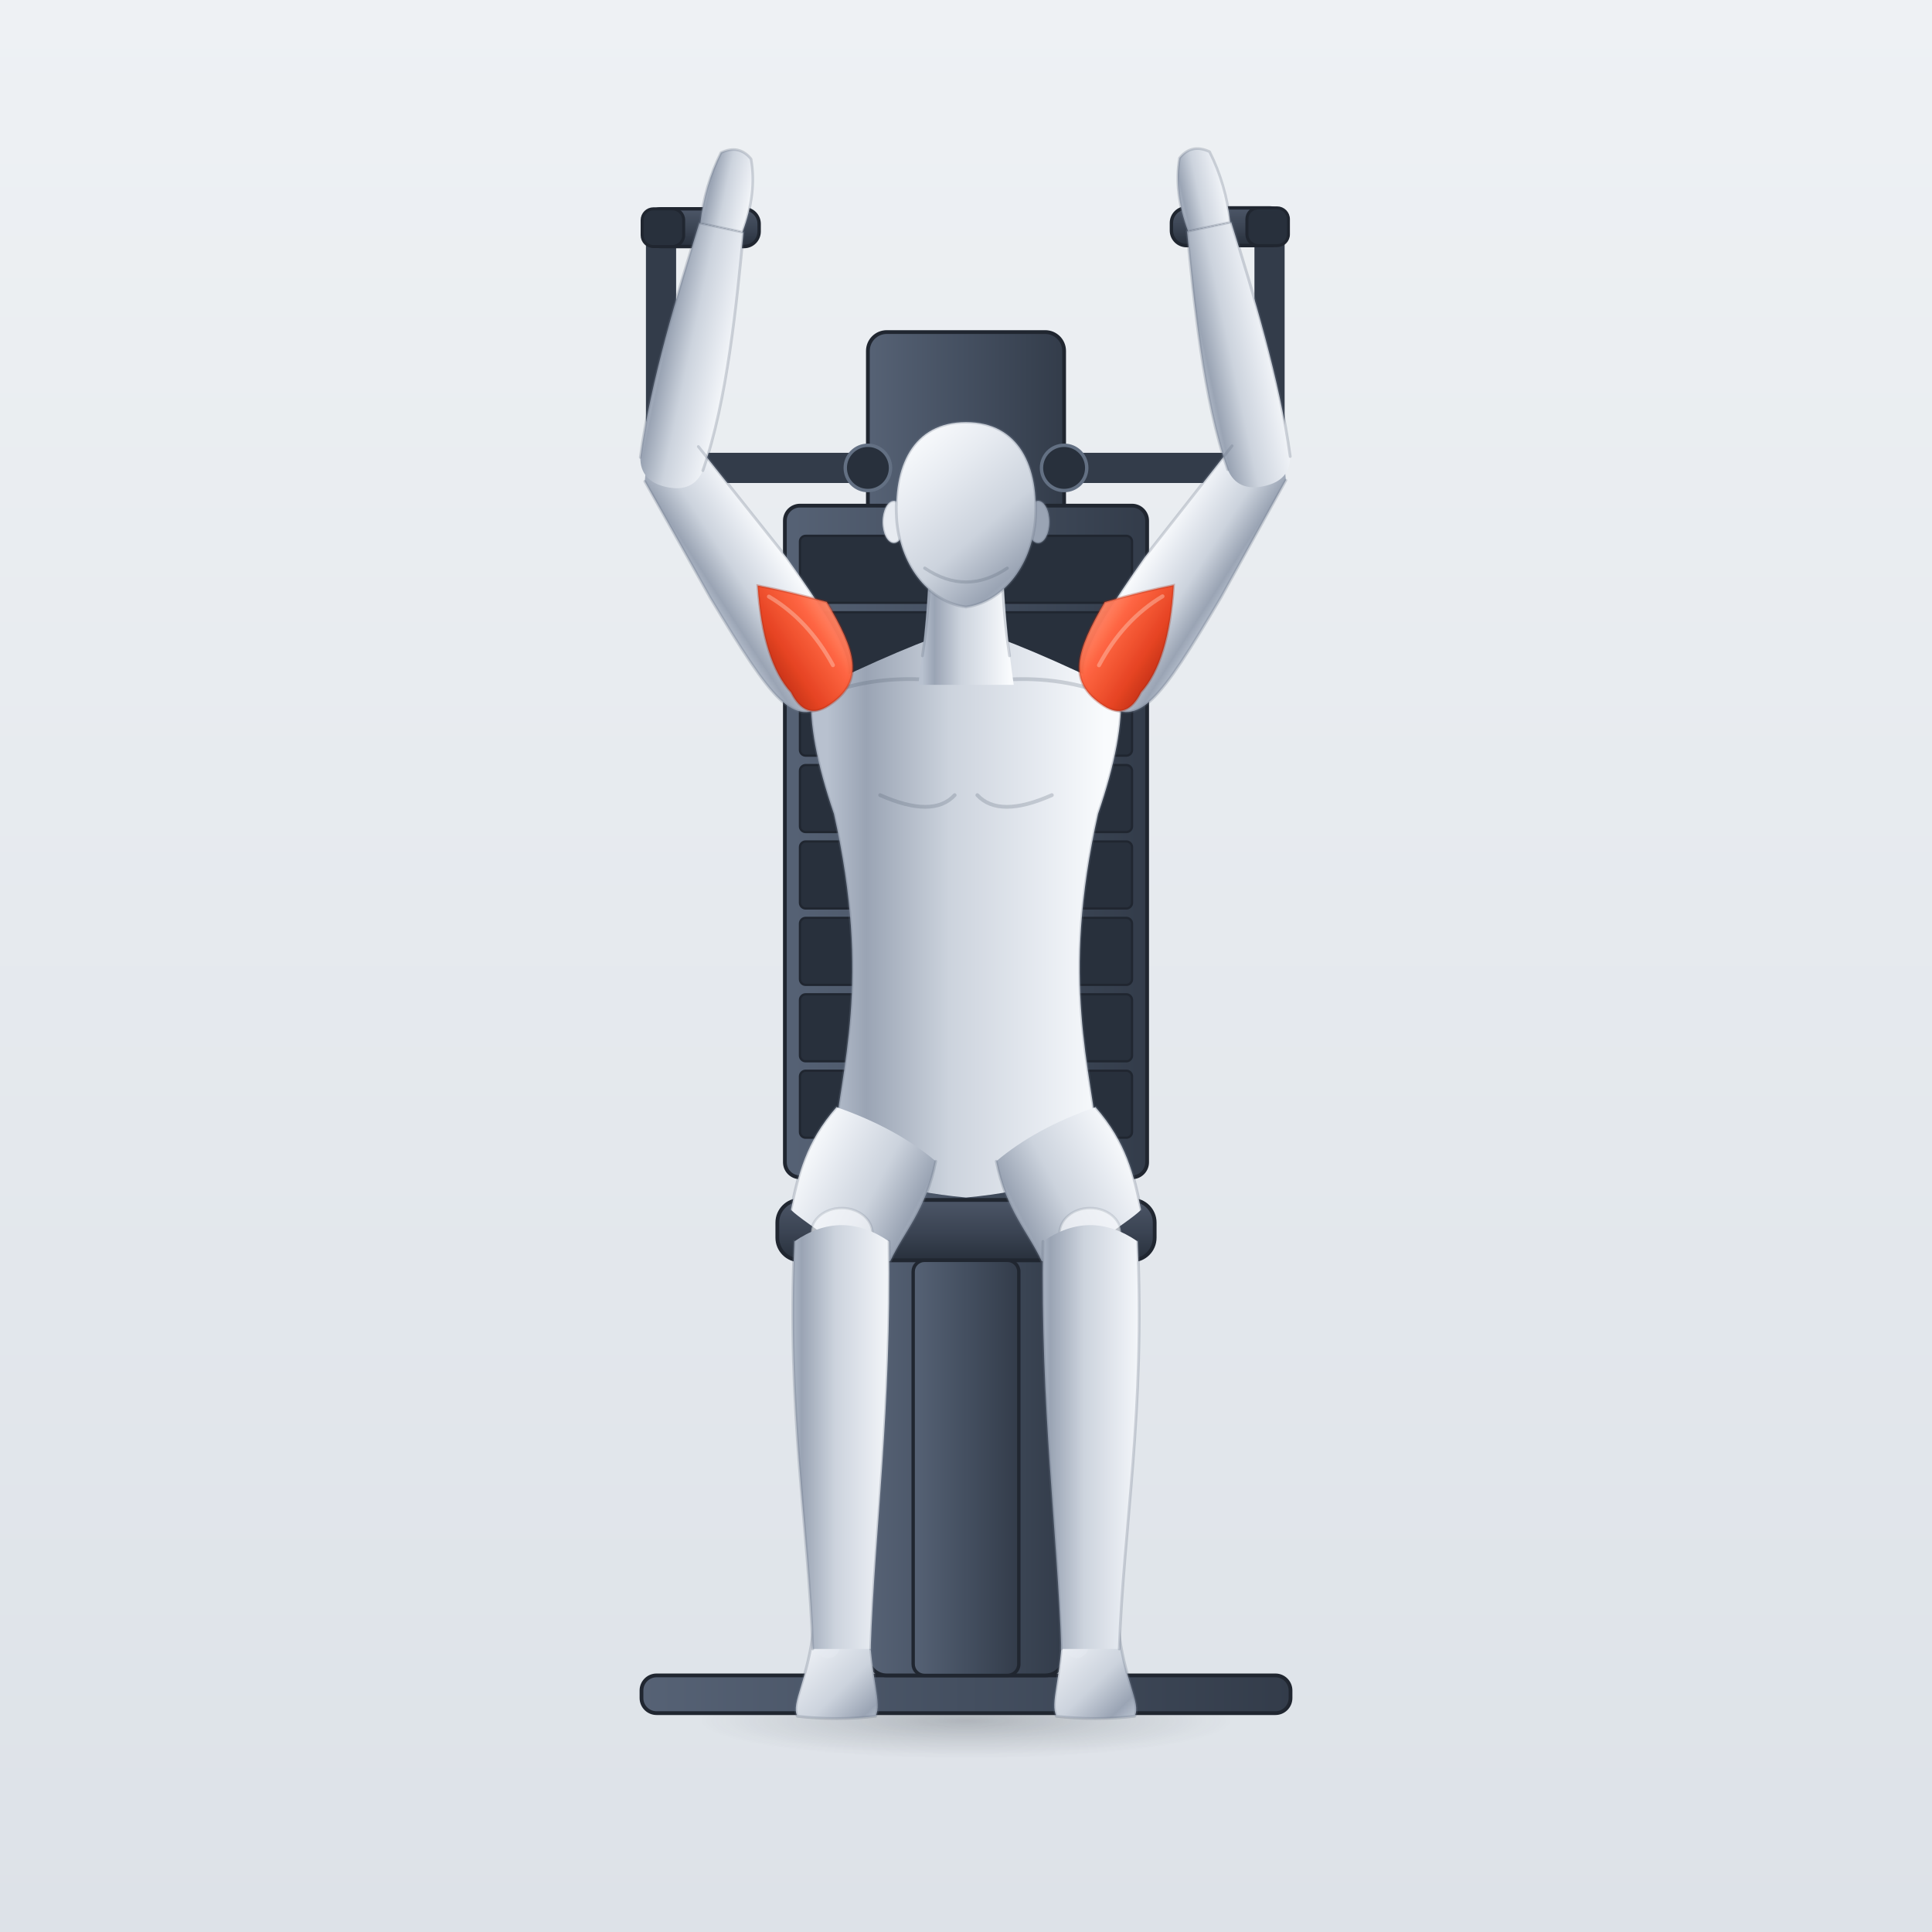
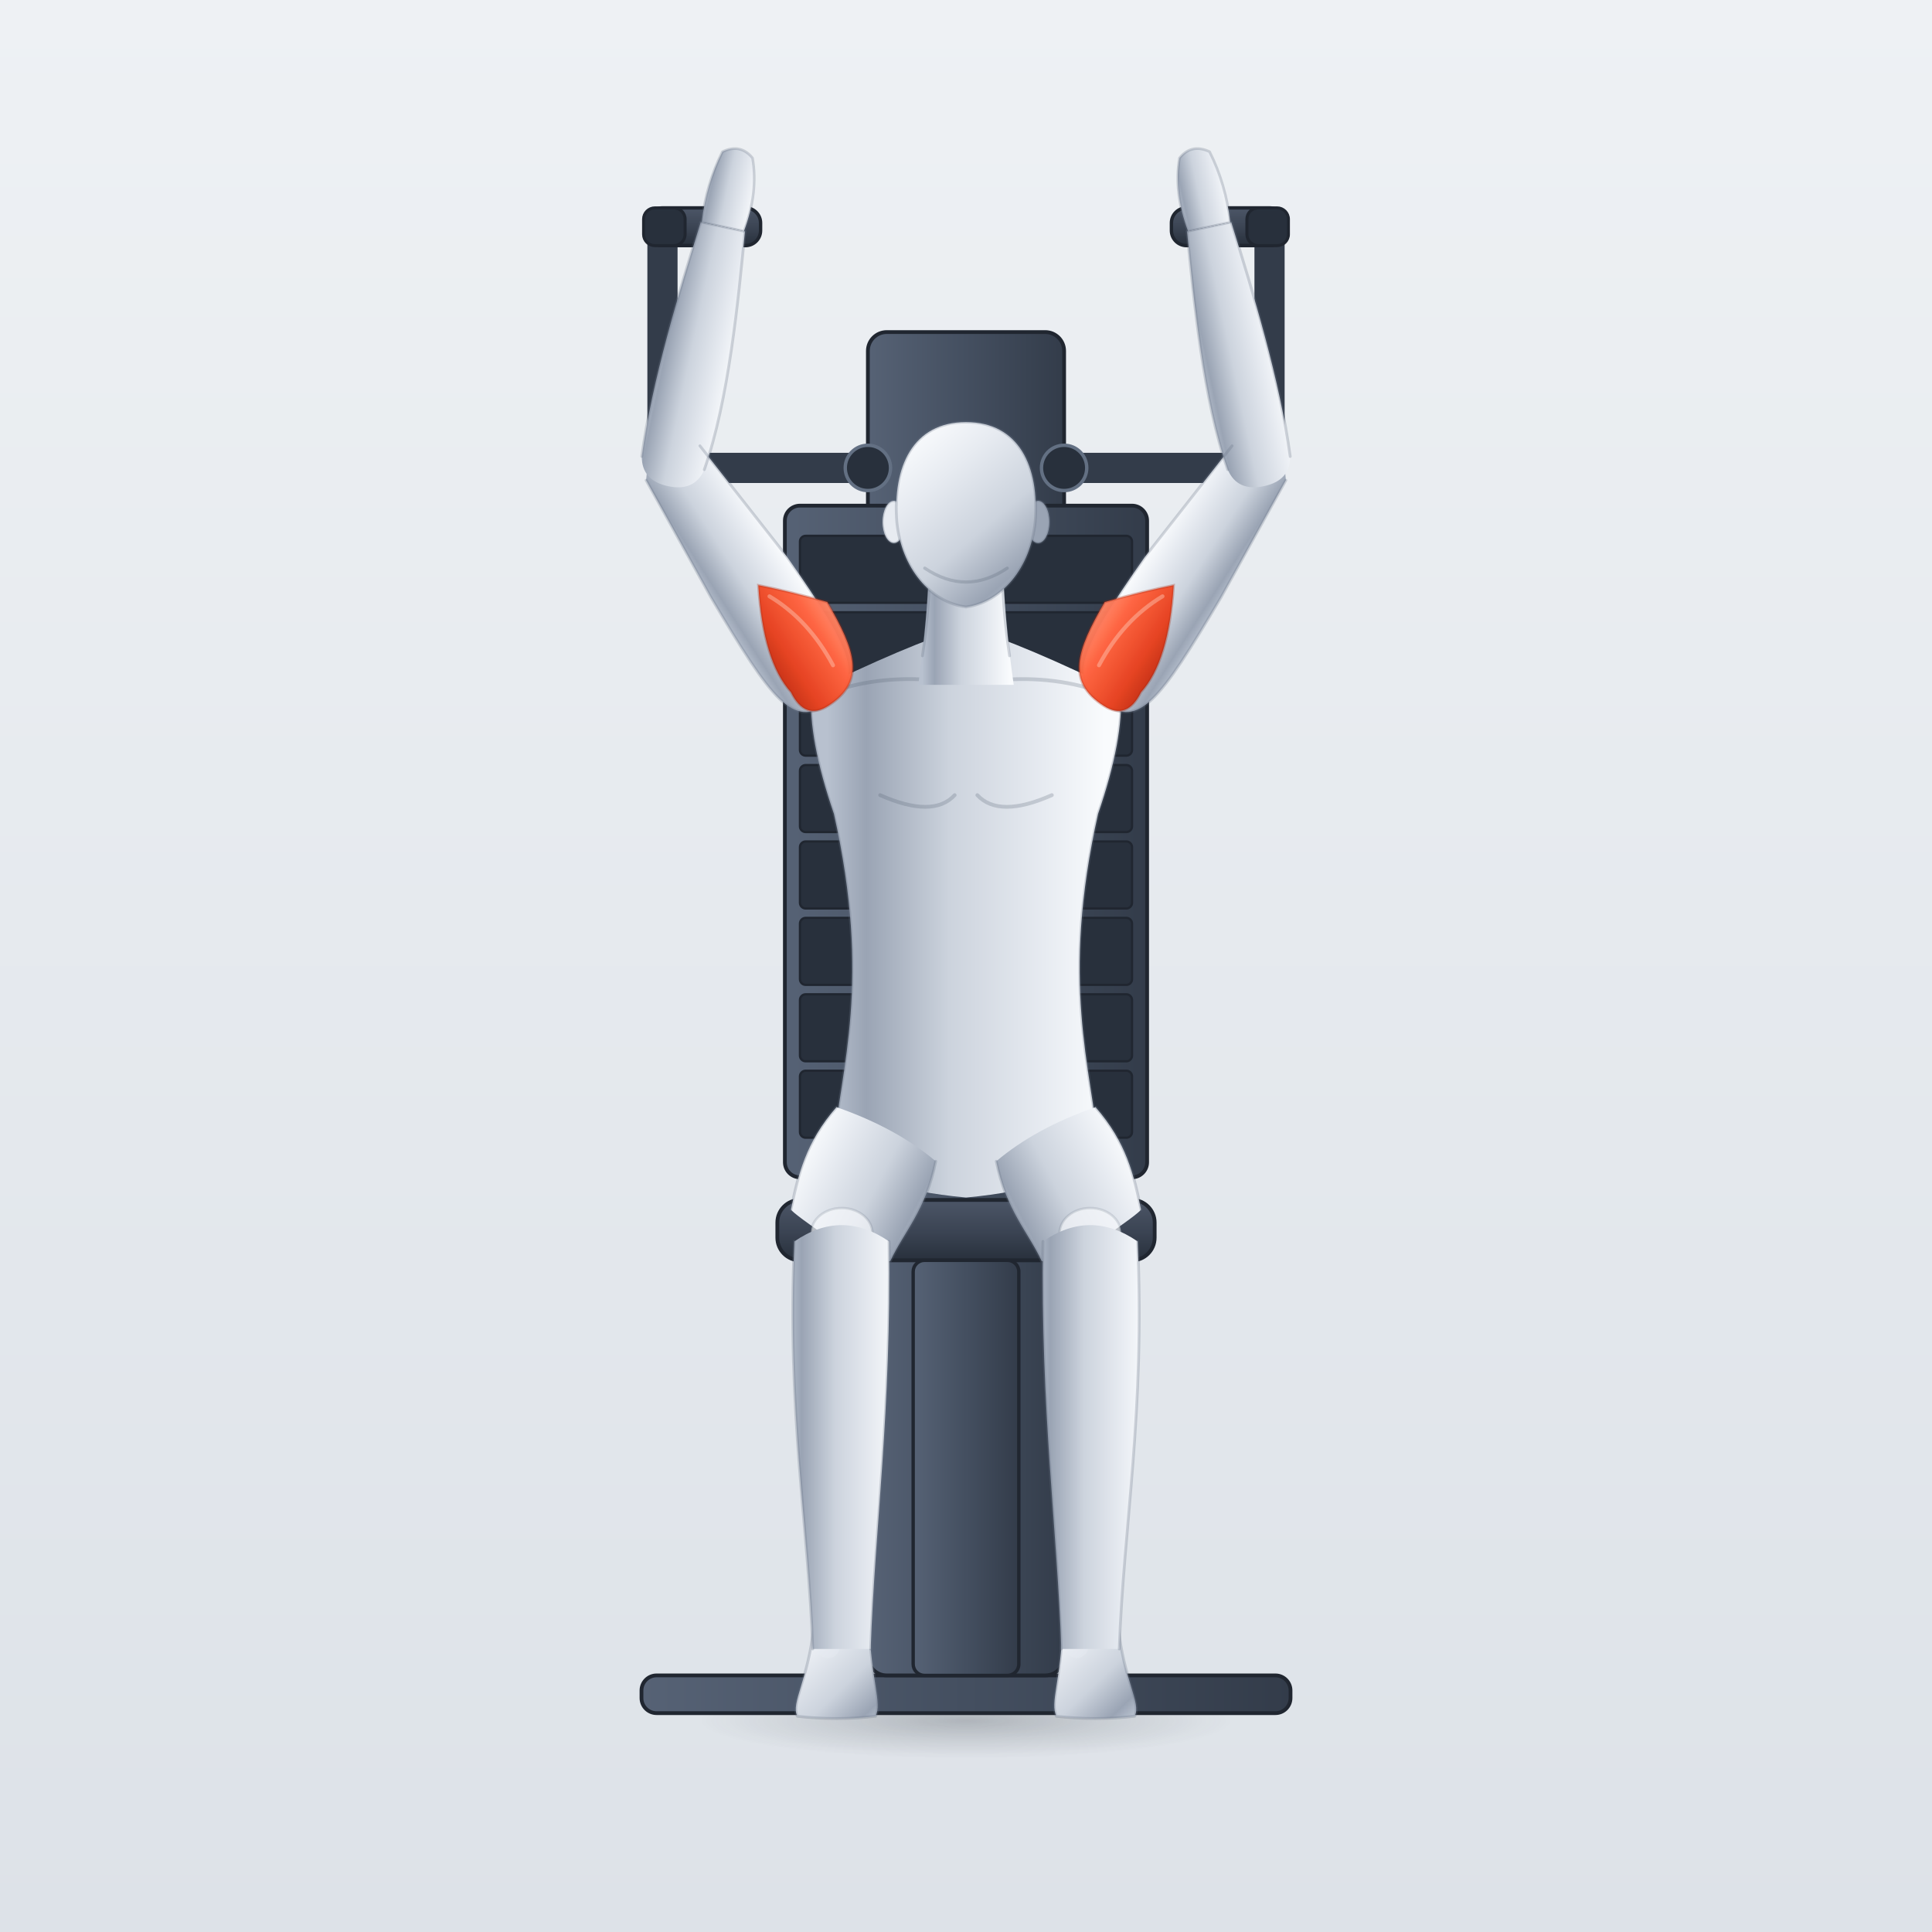
<svg xmlns="http://www.w3.org/2000/svg" width="384" height="384" viewBox="0 0 512 512">
  <defs>
    <linearGradient id="bg_grad" x1="0%" y1="0%" x2="0%" y2="100%">
      <stop offset="0%" stop-color="#EEF1F4" />
      <stop offset="100%" stop-color="#DDE2E8" />
    </linearGradient>
    <radialGradient id="floor_shadow" cx="50%" cy="50%" r="50%">
      <stop offset="0%" stop-color="rgba(25, 32, 42, 0.24)" />
      <stop offset="55%" stop-color="rgba(25, 32, 42, 0.10)" />
      <stop offset="100%" stop-color="rgba(25, 32, 42, 0)" />
    </radialGradient>
    <linearGradient id="mach_frame_grad" x1="0%" y1="0%" x2="100%" y2="0%">
      <stop offset="0%" stop-color="#566275" />
      <stop offset="50%" stop-color="#444F60" />
      <stop offset="100%" stop-color="#333C4A" />
    </linearGradient>
    <linearGradient id="mach_pad_grad" x1="0%" y1="0%" x2="0%" y2="100%">
      <stop offset="0%" stop-color="#4C5667" />
      <stop offset="55%" stop-color="#3A4352" />
      <stop offset="100%" stop-color="#28303C" />
    </linearGradient>
    <linearGradient id="l_ffoot_grad" gradientUnits="userSpaceOnUse" x1="211.56" y1="430.83" x2="234.56" y2="454.83">
      <stop offset="0%" stop-color="#F9FBFD" />
      <stop offset="26%" stop-color="#E7EBF1" />
      <stop offset="60%" stop-color="#CCD3DD" />
      <stop offset="88%" stop-color="#9AA4B4" />
      <stop offset="100%" stop-color="#B8C1CF" />
    </linearGradient>
    <linearGradient id="r_ffoot_grad" gradientUnits="userSpaceOnUse" x1="277.44" y1="430.83" x2="300.44" y2="454.83">
      <stop offset="0%" stop-color="#F9FBFD" />
      <stop offset="26%" stop-color="#E7EBF1" />
      <stop offset="60%" stop-color="#CCD3DD" />
      <stop offset="88%" stop-color="#9AA4B4" />
      <stop offset="100%" stop-color="#B8C1CF" />
    </linearGradient>
    <linearGradient id="l_fshin_grad" gradientUnits="userSpaceOnUse" x1="237.76" y1="380.83" x2="208.36" y2="380.83">
      <stop offset="0%" stop-color="#F9FBFD" />
      <stop offset="22%" stop-color="#E7EBF1" />
      <stop offset="56%" stop-color="#CCD3DD" />
      <stop offset="86%" stop-color="#9AA4B4" />
      <stop offset="100%" stop-color="#B8C1CF" />
    </linearGradient>
    <linearGradient id="r_fshin_grad" gradientUnits="userSpaceOnUse" x1="303.64" y1="380.83" x2="274.24" y2="380.83">
      <stop offset="0%" stop-color="#F9FBFD" />
      <stop offset="22%" stop-color="#E7EBF1" />
      <stop offset="56%" stop-color="#CCD3DD" />
      <stop offset="86%" stop-color="#9AA4B4" />
      <stop offset="100%" stop-color="#B8C1CF" />
    </linearGradient>
    <linearGradient id="l_fthigh_grad" gradientUnits="userSpaceOnUse" x1="212.79" y1="304.46" x2="247.27" y2="322.37">
      <stop offset="0%" stop-color="#F9FBFD" />
      <stop offset="22%" stop-color="#E7EBF1" />
      <stop offset="56%" stop-color="#CCD3DD" />
      <stop offset="86%" stop-color="#9AA4B4" />
      <stop offset="100%" stop-color="#B8C1CF" />
    </linearGradient>
    <linearGradient id="r_fthigh_grad" gradientUnits="userSpaceOnUse" x1="299.21" y1="304.46" x2="264.73" y2="322.37">
      <stop offset="0%" stop-color="#F9FBFD" />
      <stop offset="22%" stop-color="#E7EBF1" />
      <stop offset="56%" stop-color="#CCD3DD" />
      <stop offset="86%" stop-color="#9AA4B4" />
      <stop offset="100%" stop-color="#B8C1CF" />
    </linearGradient>
    <linearGradient id="front_ftorso_grad" gradientUnits="userSpaceOnUse" x1="292.75" y1="238" x2="219.25" y2="238">
      <stop offset="0%" stop-color="#F9FBFD" />
      <stop offset="22%" stop-color="#E7EBF1" />
      <stop offset="56%" stop-color="#CCD3DD" />
      <stop offset="86%" stop-color="#9AA4B4" />
      <stop offset="100%" stop-color="#B8C1CF" />
    </linearGradient>
    <linearGradient id="front_fneck_grad" gradientUnits="userSpaceOnUse" x1="267.55" y1="165" x2="244.45" y2="165">
      <stop offset="0%" stop-color="#F9FBFD" />
      <stop offset="22%" stop-color="#E7EBF1" />
      <stop offset="56%" stop-color="#CCD3DD" />
      <stop offset="86%" stop-color="#9AA4B4" />
      <stop offset="100%" stop-color="#B8C1CF" />
    </linearGradient>
    <linearGradient id="front_fhead_grad" gradientUnits="userSpaceOnUse" x1="240.4" y1="116.76" x2="273.55" y2="155.96">
      <stop offset="0%" stop-color="#F9FBFD" />
      <stop offset="26%" stop-color="#E7EBF1" />
      <stop offset="60%" stop-color="#CCD3DD" />
      <stop offset="88%" stop-color="#9AA4B4" />
      <stop offset="100%" stop-color="#B8C1CF" />
    </linearGradient>
-     <linearGradient id="l_arm_fua_grad" gradientUnits="userSpaceOnUse" x1="206.53" y1="144.96" x2="186.45" y2="158">
-       <stop offset="0%" stop-color="#F9FBFD" />
-       <stop offset="22%" stop-color="#E7EBF1" />
-       <stop offset="56%" stop-color="#CCD3DD" />
-       <stop offset="86%" stop-color="#9AA4B4" />
-       <stop offset="100%" stop-color="#B8C1CF" />
-     </linearGradient>
-     <linearGradient id="l_arm_ffa_grad" gradientUnits="userSpaceOnUse" x1="195.26" y1="93.9" x2="173.89" y2="89.4">
-       <stop offset="0%" stop-color="#F9FBFD" />
-       <stop offset="22%" stop-color="#E7EBF1" />
-       <stop offset="56%" stop-color="#CCD3DD" />
-       <stop offset="86%" stop-color="#9AA4B4" />
-       <stop offset="100%" stop-color="#B8C1CF" />
-     </linearGradient>
-     <linearGradient id="l_arm_fhand_grad" gradientUnits="userSpaceOnUse" x1="200.17" y1="52.3" x2="186.19" y2="49.36">
-       <stop offset="0%" stop-color="#F9FBFD" />
-       <stop offset="22%" stop-color="#E7EBF1" />
-       <stop offset="56%" stop-color="#CCD3DD" />
-       <stop offset="86%" stop-color="#9AA4B4" />
-       <stop offset="100%" stop-color="#B8C1CF" />
-     </linearGradient>
-     <linearGradient id="l_arm_fdelt_grad" gradientUnits="userSpaceOnUse" x1="209.21" y1="143.23" x2="183.77" y2="159.74">
+     <linearGradient id="l_arm_fua_grad" gradientUnits="userSpaceOnUse" x1="206.76" y1="144.91" x2="186.6" y2="157.81">
+       <stop offset="0%" stop-color="#F9FBFD" />
+       <stop offset="22%" stop-color="#E7EBF1" />
+       <stop offset="56%" stop-color="#CCD3DD" />
+       <stop offset="86%" stop-color="#9AA4B4" />
+       <stop offset="100%" stop-color="#B8C1CF" />
+     </linearGradient>
+     <linearGradient id="l_arm_ffa_grad" gradientUnits="userSpaceOnUse" x1="195.65" y1="93.65" x2="174.28" y2="89.15">
+       <stop offset="0%" stop-color="#F9FBFD" />
+       <stop offset="22%" stop-color="#E7EBF1" />
+       <stop offset="56%" stop-color="#CCD3DD" />
+       <stop offset="86%" stop-color="#9AA4B4" />
+       <stop offset="100%" stop-color="#B8C1CF" />
+     </linearGradient>
+     <linearGradient id="l_arm_fhand_grad" gradientUnits="userSpaceOnUse" x1="200.55" y1="52.05" x2="186.58" y2="49.11">
+       <stop offset="0%" stop-color="#F9FBFD" />
+       <stop offset="22%" stop-color="#E7EBF1" />
+       <stop offset="56%" stop-color="#CCD3DD" />
+       <stop offset="86%" stop-color="#9AA4B4" />
+       <stop offset="100%" stop-color="#B8C1CF" />
+     </linearGradient>
+     <linearGradient id="l_arm_fdelt_grad" gradientUnits="userSpaceOnUse" x1="209.45" y1="143.19" x2="183.91" y2="159.53">
      <stop offset="0%" stop-color="#FF8A6B" />
      <stop offset="22%" stop-color="#FF603B" />
      <stop offset="56%" stop-color="#E73E1B" />
      <stop offset="86%" stop-color="#B5240A" />
      <stop offset="100%" stop-color="#EE5D3D" />
    </linearGradient>
    <linearGradient id="r_arm_fua_grad" gradientUnits="userSpaceOnUse" x1="305.24" y1="144.91" x2="325.4" y2="157.81">
      <stop offset="0%" stop-color="#F9FBFD" />
      <stop offset="22%" stop-color="#E7EBF1" />
      <stop offset="56%" stop-color="#CCD3DD" />
      <stop offset="86%" stop-color="#9AA4B4" />
      <stop offset="100%" stop-color="#B8C1CF" />
    </linearGradient>
    <linearGradient id="r_arm_ffa_grad" gradientUnits="userSpaceOnUse" x1="337.72" y1="89.15" x2="316.35" y2="93.65">
      <stop offset="0%" stop-color="#F9FBFD" />
      <stop offset="22%" stop-color="#E7EBF1" />
      <stop offset="56%" stop-color="#CCD3DD" />
      <stop offset="86%" stop-color="#9AA4B4" />
      <stop offset="100%" stop-color="#B8C1CF" />
    </linearGradient>
    <linearGradient id="r_arm_fhand_grad" gradientUnits="userSpaceOnUse" x1="325.42" y1="49.11" x2="311.45" y2="52.05">
      <stop offset="0%" stop-color="#F9FBFD" />
      <stop offset="22%" stop-color="#E7EBF1" />
      <stop offset="56%" stop-color="#CCD3DD" />
      <stop offset="86%" stop-color="#9AA4B4" />
      <stop offset="100%" stop-color="#B8C1CF" />
    </linearGradient>
    <linearGradient id="r_arm_fdelt_grad" gradientUnits="userSpaceOnUse" x1="302.55" y1="143.19" x2="328.09" y2="159.53">
      <stop offset="0%" stop-color="#FF8A6B" />
      <stop offset="22%" stop-color="#FF603B" />
      <stop offset="56%" stop-color="#E73E1B" />
      <stop offset="86%" stop-color="#B5240A" />
      <stop offset="100%" stop-color="#EE5D3D" />
    </linearGradient>
  </defs>
  <rect width="512" height="512" fill="url(#bg_grad)" />
  <ellipse cx="256" cy="456" rx="70.94" ry="10" fill="url(#floor_shadow)" />
  <g class="prop-machine prop-shoulder-press">
    <rect x="170" y="444" width="172" height="10" rx="4" fill="url(#mach_frame_grad)" stroke="#202630" stroke-width="1" />
    <rect x="230" y="88" width="52" height="356" rx="5" fill="url(#mach_frame_grad)" stroke="#202630" stroke-width="1" />
    <g class="mach-stack">
      <rect x="208" y="134" width="96" height="178" rx="4" fill="url(#mach_frame_grad)" stroke="#202630" stroke-width="1" />
      <rect x="212" y="142" width="88" height="17.75" rx="1.5" fill="#28303C" stroke="#202630" stroke-width="0.6" />
      <rect x="212" y="162.25" width="88" height="17.75" rx="1.5" fill="#28303C" stroke="#202630" stroke-width="0.6" />
      <rect x="212" y="182.5" width="88" height="17.75" rx="1.5" fill="#28303C" stroke="#202630" stroke-width="0.6" />
      <rect x="212" y="202.75" width="88" height="17.75" rx="1.5" fill="#28303C" stroke="#202630" stroke-width="0.6" />
      <rect x="212" y="223" width="88" height="17.75" rx="1.5" fill="#28303C" stroke="#202630" stroke-width="0.6" />
      <rect x="212" y="243.25" width="88" height="17.75" rx="1.5" fill="#28303C" stroke="#202630" stroke-width="0.6" />
      <rect x="212" y="263.5" width="88" height="17.75" rx="1.5" fill="#28303C" stroke="#202630" stroke-width="0.6" />
      <rect x="212" y="283.75" width="88" height="17.75" rx="1.5" fill="#28303C" stroke="#202630" stroke-width="0.6" />
    </g>
    <rect x="228" y="190" width="56" height="122" rx="8" fill="url(#mach_pad_grad)" stroke="#202630" stroke-width="1" />
    <rect x="206" y="318" width="100" height="16" rx="6" fill="url(#mach_pad_grad)" stroke="#202630" stroke-width="1" />
    <rect x="242" y="334" width="28" height="110" rx="3" fill="url(#mach_frame_grad)" stroke="#202630" stroke-width="0.9" />
-     <path d="M 230,124 L 175.18,124 L 175.18,60.34" fill="none" stroke="#333C4A" stroke-width="8" stroke-linejoin="round" stroke-linecap="round" />
+     <path d="M 230,124 L 175.56,124 L 175.56,60.09" fill="none" stroke="#333C4A" stroke-width="8" stroke-linejoin="round" stroke-linecap="round" />
    <path d="M 282,124 L 336.44,124 L 336.44,60.09" fill="none" stroke="#333C4A" stroke-width="8" stroke-linejoin="round" stroke-linecap="round" />
-     <rect x="171.18" y="55.34" width="30" height="10" rx="4" fill="url(#mach_pad_grad)" stroke="#202630" stroke-width="0.9" />
+     <rect x="171.56" y="55.09" width="30" height="10" rx="4" fill="url(#mach_pad_grad)" stroke="#202630" stroke-width="0.9" />
    <rect x="310.44" y="55.09" width="30" height="10" rx="4" fill="url(#mach_pad_grad)" stroke="#202630" stroke-width="0.9" />
    <circle cx="230" cy="124" r="6" fill="#28303C" stroke="#637083" stroke-width="0.9" />
    <circle cx="282" cy="124" r="6" fill="#28303C" stroke="#637083" stroke-width="0.9" />
  </g>
  <g class="figure">
    <g class="front-torso">
      <path d="M 256,317.36 Q 229,314.88 220.72,304.96 C 222.88,282.64 231,260.32 221,215.68 Q 214.18,195.84 215,183.44 Q 240.05,171.04 256,166.08 Q 271.95,171.04 297,183.44 Q 297.82,195.84 291,215.68 C 281,260.32 289.12,282.64 291.28,304.96 Q 283,314.88 256,317.36 Z" fill="url(#front_ftorso_grad)" />
      <path d="M 220.72,304.96 C 222.88,282.64 231,260.32 221,215.68 Q 214.18,195.84 215,183.44" fill="none" stroke="rgba(105, 116, 134, 0.28)" stroke-width="0.75" stroke-linecap="round" />
      <path d="M 297,183.44 Q 297.82,195.84 291,215.68 C 281,260.32 289.12,282.64 291.28,304.96" fill="none" stroke="rgba(105, 116, 134, 0.28)" stroke-width="0.75" stroke-linecap="round" />
      <path d="M 253,180.96 Q 237.55,178.48 224.02,182.2" fill="none" stroke="rgba(82, 92, 110, 0.24)" stroke-width="1.0" stroke-linecap="round" />
      <path d="M 259,180.96 Q 274.45,178.48 287.98,182.2" fill="none" stroke="rgba(82, 92, 110, 0.24)" stroke-width="1.0" stroke-linecap="round" />
      <path d="M 233.25,210.72 Q 247.25,216.92 253,210.72 M 259,210.72 Q 264.75,216.92 278.75,210.72" fill="none" stroke="rgba(82, 92, 110, 0.24)" stroke-width="1.0" stroke-linecap="round" />
    </g>
    <g class="front-head-neck">
      <path d="M 243.35,181.5 Q 245.88,163.9 246.32,147.4 L 265.68,147.4 Q 266.12,163.9 268.65,181.5 Z" fill="url(#front_fneck_grad)" />
      <path d="M 244.45,173.8 Q 246.1,162.8 246.32,152.9" fill="none" stroke="rgba(105, 116, 134, 0.28)" stroke-width="0.75" stroke-linecap="round" />
      <path d="M 267.55,173.8 Q 265.9,162.8 265.68,152.9" fill="none" stroke="rgba(105, 116, 134, 0.28)" stroke-width="0.75" stroke-linecap="round" />
      <ellipse cx="236.89" cy="138.32" rx="3.0" ry="5.6" fill="#E7EBF1" stroke="rgba(105, 116, 134, 0.28)" stroke-width="0.65" />
      <ellipse cx="275.11" cy="138.32" rx="3.0" ry="5.6" fill="#9AA4B4" stroke="rgba(105, 116, 134, 0.28)" stroke-width="0.65" />
      <path d="M 256,111.86 C 270.04,111.86 275.5,123.62 274.33,138.32 C 273.16,150.57 265.36,159.64 256,160.86 C 246.64,159.64 238.84,150.57 237.67,138.32 C 236.5,123.62 241.96,111.86 256,111.86 Z" fill="url(#front_fhead_grad)" stroke="rgba(105, 116, 134, 0.28)" stroke-width="0.75" stroke-linejoin="round" />
      <path d="M 245.08,150.57 Q 256,157.92 266.92,150.57" fill="none" stroke="rgba(82, 92, 110, 0.24)" stroke-width="0.85" stroke-linecap="round" />
    </g>
    <g class="front-foot">
      <path d="M 215.7,430.83 C 214.22,445.23 209.47,451.33 211.3,454.83 Q 221.66,456.03 232.02,454.83 C 233.85,451.33 230.78,445.23 230.42,430.83 Z" fill="url(#l_ffoot_grad)" />
      <path d="M 215.7,430.83 C 214.22,445.23 209.47,451.33 211.3,454.83 Q 221.66,456.03 232.02,454.83 C 233.85,451.33 230.78,445.23 230.42,430.83" fill="none" stroke="rgba(105, 116, 134, 0.28)" stroke-width="0.75" stroke-linejoin="round" stroke-linecap="round" />
      <ellipse cx="219.46" cy="435.83" rx="3.2" ry="3.6" fill="#E7EBF1" opacity="0.45" />
    </g>
    <g class="front-thigh">
      <path d="M 221.67,329.51 Q 209.86,321.34 209.62,320.53 C 211.53,311.3 213.47,302.77 221.67,293.4 Q 237.56,298.93 247.98,307.75 C 245.41,320.72 239.49,326.51 235.94,334.2 Q 235.15,334.47 221.67,329.51 Z" fill="url(#l_fthigh_grad)" />
      <path d="M 209.62,320.53 C 211.53,311.3 213.47,302.77 221.67,293.4" fill="none" stroke="rgba(105, 116, 134, 0.28)" stroke-width="0.75" stroke-linecap="round" />
      <path d="M 247.98,307.75 C 245.41,320.72 239.49,326.51 235.94,334.2" fill="none" stroke="rgba(105, 116, 134, 0.28)" stroke-width="0.75" stroke-linecap="round" />
      <ellipse cx="223.06" cy="326.83" rx="8.14" ry="6.69" fill="#F9FBFD" opacity="0.66" stroke="rgba(82, 92, 110, 0.24)" stroke-width="0.65" />
    </g>
    <g class="front-shin">
      <path d="M 215.38,436.99 C 214.26,404.59 208.5,374.35 210.52,328.99 Q 223.06,320.35 235.61,328.99 C 236.22,374.35 231.86,404.59 230.74,436.99 Z" fill="url(#l_fshin_grad)" />
      <path d="M 215.38,436.99 C 214.26,404.59 208.5,374.35 210.52,328.99" fill="none" stroke="rgba(105, 116, 134, 0.28)" stroke-width="0.75" stroke-linecap="round" />
      <path d="M 235.61,328.99 C 236.22,374.35 231.86,404.59 230.74,436.99" fill="none" stroke="rgba(105, 116, 134, 0.28)" stroke-width="0.75" stroke-linecap="round" />
    </g>
    <g class="front-foot">
      <path d="M 281.58,430.83 C 281.22,445.23 278.15,451.33 279.98,454.83 Q 290.34,456.03 300.7,454.83 C 302.53,451.33 297.78,445.23 296.3,430.83 Z" fill="url(#r_ffoot_grad)" />
      <path d="M 281.58,430.83 C 281.22,445.23 278.15,451.33 279.98,454.83 Q 290.34,456.03 300.7,454.83 C 302.53,451.33 297.78,445.23 296.3,430.83" fill="none" stroke="rgba(105, 116, 134, 0.28)" stroke-width="0.75" stroke-linejoin="round" stroke-linecap="round" />
      <ellipse cx="285.34" cy="435.83" rx="3.2" ry="3.6" fill="#E7EBF1" opacity="0.45" />
    </g>
    <g class="front-thigh">
      <path d="M 290.33,329.51 Q 302.14,321.34 302.38,320.53 C 300.47,311.3 298.53,302.77 290.33,293.4 Q 274.44,298.93 264.02,307.75 C 266.59,320.72 272.51,326.51 276.06,334.2 Q 276.85,334.47 290.33,329.51 Z" fill="url(#r_fthigh_grad)" />
      <path d="M 302.38,320.53 C 300.47,311.3 298.53,302.77 290.33,293.4" fill="none" stroke="rgba(105, 116, 134, 0.28)" stroke-width="0.75" stroke-linecap="round" />
      <path d="M 264.02,307.75 C 266.59,320.72 272.51,326.51 276.06,334.2" fill="none" stroke="rgba(105, 116, 134, 0.28)" stroke-width="0.75" stroke-linecap="round" />
      <ellipse cx="288.94" cy="326.83" rx="8.14" ry="6.69" fill="#F9FBFD" opacity="0.66" stroke="rgba(82, 92, 110, 0.24)" stroke-width="0.65" />
    </g>
    <g class="front-shin">
      <path d="M 281.26,436.99 C 280.14,404.59 275.78,374.35 276.39,328.99 Q 288.94,320.35 301.48,328.99 C 303.5,374.35 297.74,404.59 296.62,436.99 Z" fill="url(#r_fshin_grad)" />
      <path d="M 281.26,436.99 C 280.14,404.59 275.78,374.35 276.39,328.99" fill="none" stroke="rgba(105, 116, 134, 0.28)" stroke-width="0.75" stroke-linecap="round" />
      <path d="M 301.48,328.99 C 303.5,374.35 297.74,404.59 296.62,436.99" fill="none" stroke="rgba(105, 116, 134, 0.28)" stroke-width="0.75" stroke-linecap="round" />
    </g>
    <g class="front-arm">
-       <path d="M 219.3,186.63 C 229.25,180.17 226.22,172.72 208.47,147.75 Q 193.26,128.64 185.07,118.35 Q 177.81,115.61 174.57,117.72 Q 171.33,119.82 170.88,127.57 Q 179.56,143.01 188.24,158.46 C 205.06,186.46 210.12,192.59 219.3,186.63 Z" fill="url(#l_arm_fua_grad)" />
-       <path d="M 176.69,129.08 Q 183.71,130.56 186.26,124.71 C 192.72,106.45 195.31,79.52 197.03,61.57 L 185.32,59.11 C 179.52,77.9 172.43,100.86 169.69,121.22 Q 169.66,127.6 176.69,129.08 Z" fill="url(#l_arm_ffa_grad)" />
-       <path d="M 196.76,61.52 Q 200.61,51.2 199.04,42.13 Q 195.85,38.19 191.06,40.45 Q 186.74,49.07 185.59,59.16 Z" fill="url(#l_arm_fhand_grad)" stroke="rgba(105, 116, 134, 0.28)" stroke-width="0.7" stroke-linejoin="round" />
-       <path d="M 219.3,186.63 C 229.25,180.17 226.22,172.72 208.47,147.75 Q 193.26,128.64 185.07,118.35" fill="none" stroke="rgba(105, 116, 134, 0.28)" stroke-width="0.75" stroke-linecap="round" />
-       <path d="M 170.88,127.57 Q 179.56,143.01 188.24,158.46 C 205.06,186.46 210.12,192.59 219.3,186.63" fill="none" stroke="rgba(105, 116, 134, 0.28)" stroke-width="0.75" stroke-linecap="round" />
-       <path d="M 186.26,124.71 C 192.72,106.45 195.31,79.52 197.03,61.57" fill="none" stroke="rgba(105, 116, 134, 0.28)" stroke-width="0.75" stroke-linecap="round" />
-       <path d="M 185.32,59.11 C 179.52,77.9 172.43,100.86 169.69,121.22" fill="none" stroke="rgba(105, 116, 134, 0.28)" stroke-width="0.75" stroke-linecap="round" />
+       <path d="M 219.26,186.66 C 229.25,180.27 226.27,172.79 208.69,147.71 Q 193.61,128.5 185.49,118.15 Q 178.25,115.36 174.99,117.44 Q 171.74,119.53 171.23,127.28 Q 179.81,142.78 188.39,158.28 C 205.01,186.39 210.04,192.56 219.26,186.66 Z" fill="url(#l_arm_fua_grad)" />
+       <path d="M 177.07,128.84 Q 184.09,130.32 186.64,124.46 C 193.11,106.2 195.69,79.28 197.42,61.32 L 185.71,58.86 C 179.91,77.65 172.82,100.62 170.08,120.97 Q 170.05,127.36 177.07,128.84 Z" fill="url(#l_arm_ffa_grad)" />
+       <path d="M 197.15,61.27 Q 200.99,50.95 199.43,41.88 Q 196.23,37.94 191.45,40.2 Q 187.13,48.82 185.97,58.91 Z" fill="url(#l_arm_fhand_grad)" stroke="rgba(105, 116, 134, 0.28)" stroke-width="0.7" stroke-linejoin="round" />
+       <path d="M 219.26,186.66 C 229.25,180.27 226.27,172.79 208.69,147.71 Q 193.61,128.5 185.49,118.15" fill="none" stroke="rgba(105, 116, 134, 0.28)" stroke-width="0.75" stroke-linecap="round" />
+       <path d="M 171.23,127.28 Q 179.81,142.78 188.39,158.28 C 205.01,186.39 210.04,192.56 219.26,186.66" fill="none" stroke="rgba(105, 116, 134, 0.28)" stroke-width="0.75" stroke-linecap="round" />
+       <path d="M 186.64,124.46 C 193.11,106.2 195.69,79.28 197.42,61.32" fill="none" stroke="rgba(105, 116, 134, 0.28)" stroke-width="0.75" stroke-linecap="round" />
+       <path d="M 185.71,58.86 C 179.91,77.65 172.82,100.62 170.08,120.97" fill="none" stroke="rgba(105, 116, 134, 0.28)" stroke-width="0.75" stroke-linecap="round" />
      <g class="muscle-deltoids">
-         <path d="M 219.55,187.01 C 229.5,180.56 226.73,172.39 219.09,159.51 Q 208.53,156.64 200.79,155.18 Q 202.19,175.34 209.65,183.48 Q 213.43,190.98 219.55,187.01 Z" fill="url(#l_arm_fdelt_grad)" stroke="rgba(165, 34, 10, 0.30)" stroke-width="0.65" opacity="0.96" />
-         <path d="M 220.74,176.28 Q 214.22,164.29 203.77,158.1" fill="none" stroke="rgba(255, 228, 215, 0.36)" stroke-width="1.05" stroke-linecap="round" />
+         <path d="M 219.5,187.04 C 229.49,180.65 226.78,172.47 219.23,159.54 Q 208.69,156.59 200.96,155.08 Q 202.22,175.26 209.62,183.44 Q 213.36,190.97 219.5,187.04 Z" fill="url(#l_arm_fdelt_grad)" stroke="rgba(165, 34, 10, 0.30)" stroke-width="0.65" opacity="0.96" />
+         <path d="M 220.76,176.31 Q 214.33,164.28 203.92,158.03" fill="none" stroke="rgba(255, 228, 215, 0.36)" stroke-width="1.05" stroke-linecap="round" />
      </g>
    </g>
    <g class="front-arm">
      <path d="M 292.74,186.66 C 282.75,180.27 285.73,172.79 303.31,147.71 Q 318.39,128.5 326.51,118.15 Q 333.75,115.36 337.01,117.44 Q 340.26,119.53 340.77,127.28 Q 332.19,142.78 323.61,158.28 C 306.99,186.39 301.96,192.56 292.74,186.66 Z" fill="url(#r_arm_fua_grad)" />
      <path d="M 334.93,128.84 Q 327.91,130.32 325.36,124.46 C 318.89,106.2 316.31,79.28 314.58,61.32 L 326.29,58.86 C 332.09,77.65 339.18,100.62 341.92,120.97 Q 341.95,127.36 334.93,128.84 Z" fill="url(#r_arm_ffa_grad)" />
      <path d="M 314.85,61.27 Q 311.01,50.95 312.57,41.88 Q 315.77,37.94 320.55,40.2 Q 324.87,48.82 326.03,58.91 Z" fill="url(#r_arm_fhand_grad)" stroke="rgba(105, 116, 134, 0.28)" stroke-width="0.7" stroke-linejoin="round" />
      <path d="M 292.74,186.66 C 282.75,180.27 285.73,172.79 303.31,147.71 Q 318.39,128.5 326.51,118.15" fill="none" stroke="rgba(105, 116, 134, 0.28)" stroke-width="0.75" stroke-linecap="round" />
      <path d="M 340.77,127.28 Q 332.19,142.78 323.61,158.28 C 306.99,186.39 301.96,192.56 292.74,186.66" fill="none" stroke="rgba(105, 116, 134, 0.28)" stroke-width="0.75" stroke-linecap="round" />
      <path d="M 325.36,124.46 C 318.89,106.2 316.31,79.28 314.58,61.32" fill="none" stroke="rgba(105, 116, 134, 0.28)" stroke-width="0.75" stroke-linecap="round" />
      <path d="M 326.29,58.86 C 332.09,77.65 339.18,100.62 341.92,120.97" fill="none" stroke="rgba(105, 116, 134, 0.28)" stroke-width="0.75" stroke-linecap="round" />
      <g class="muscle-deltoids">
        <path d="M 292.5,187.04 C 282.51,180.65 285.22,172.47 292.77,159.54 Q 303.31,156.59 311.04,155.08 Q 309.78,175.26 302.38,183.44 Q 298.64,190.97 292.5,187.04 Z" fill="url(#r_arm_fdelt_grad)" stroke="rgba(165, 34, 10, 0.30)" stroke-width="0.65" opacity="0.96" />
        <path d="M 291.24,176.31 Q 297.67,164.28 308.08,158.03" fill="none" stroke="rgba(255, 228, 215, 0.36)" stroke-width="1.05" stroke-linecap="round" />
      </g>
    </g>
  </g>
  <g class="prop-machine-front">
-     <rect x="170.18" y="55.34" width="11" height="10" rx="3" fill="#28303C" stroke="#202630" stroke-width="0.8" />
+     <rect x="170.56" y="55.09" width="11" height="10" rx="3" fill="#28303C" stroke="#202630" stroke-width="0.8" />
    <rect x="330.44" y="55.09" width="11" height="10" rx="3" fill="#28303C" stroke="#202630" stroke-width="0.8" />
  </g>
</svg>
